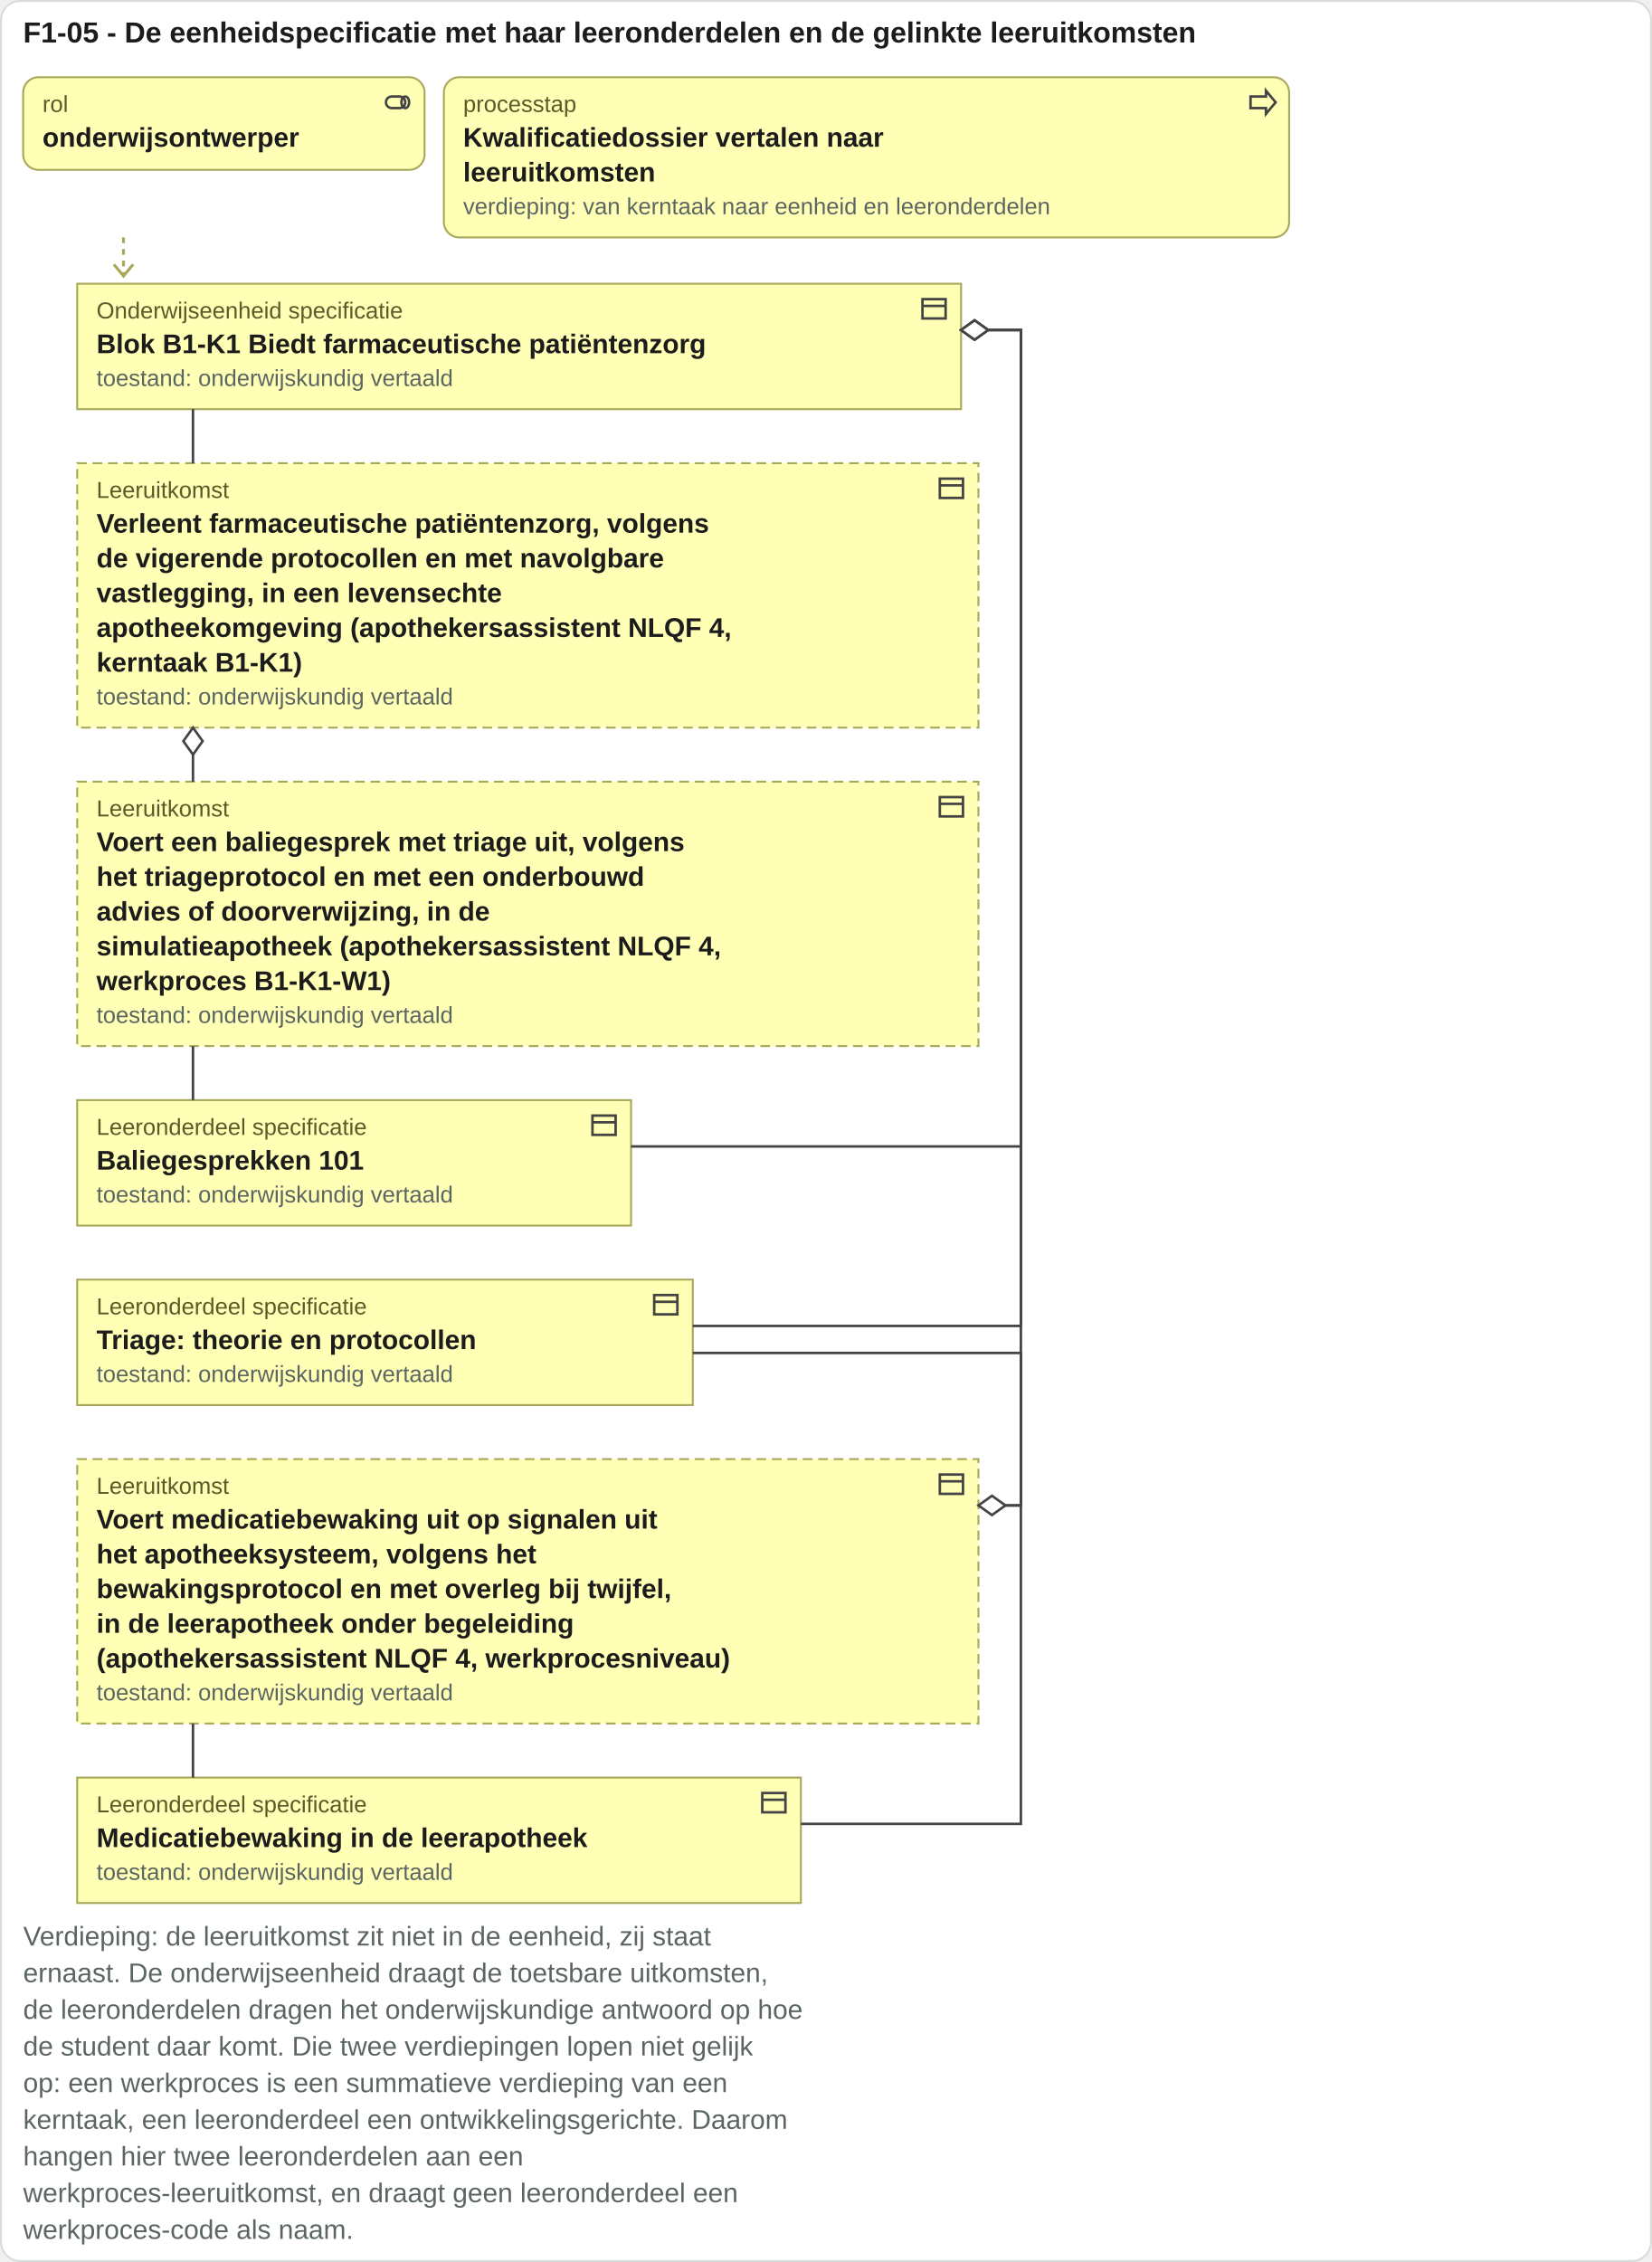
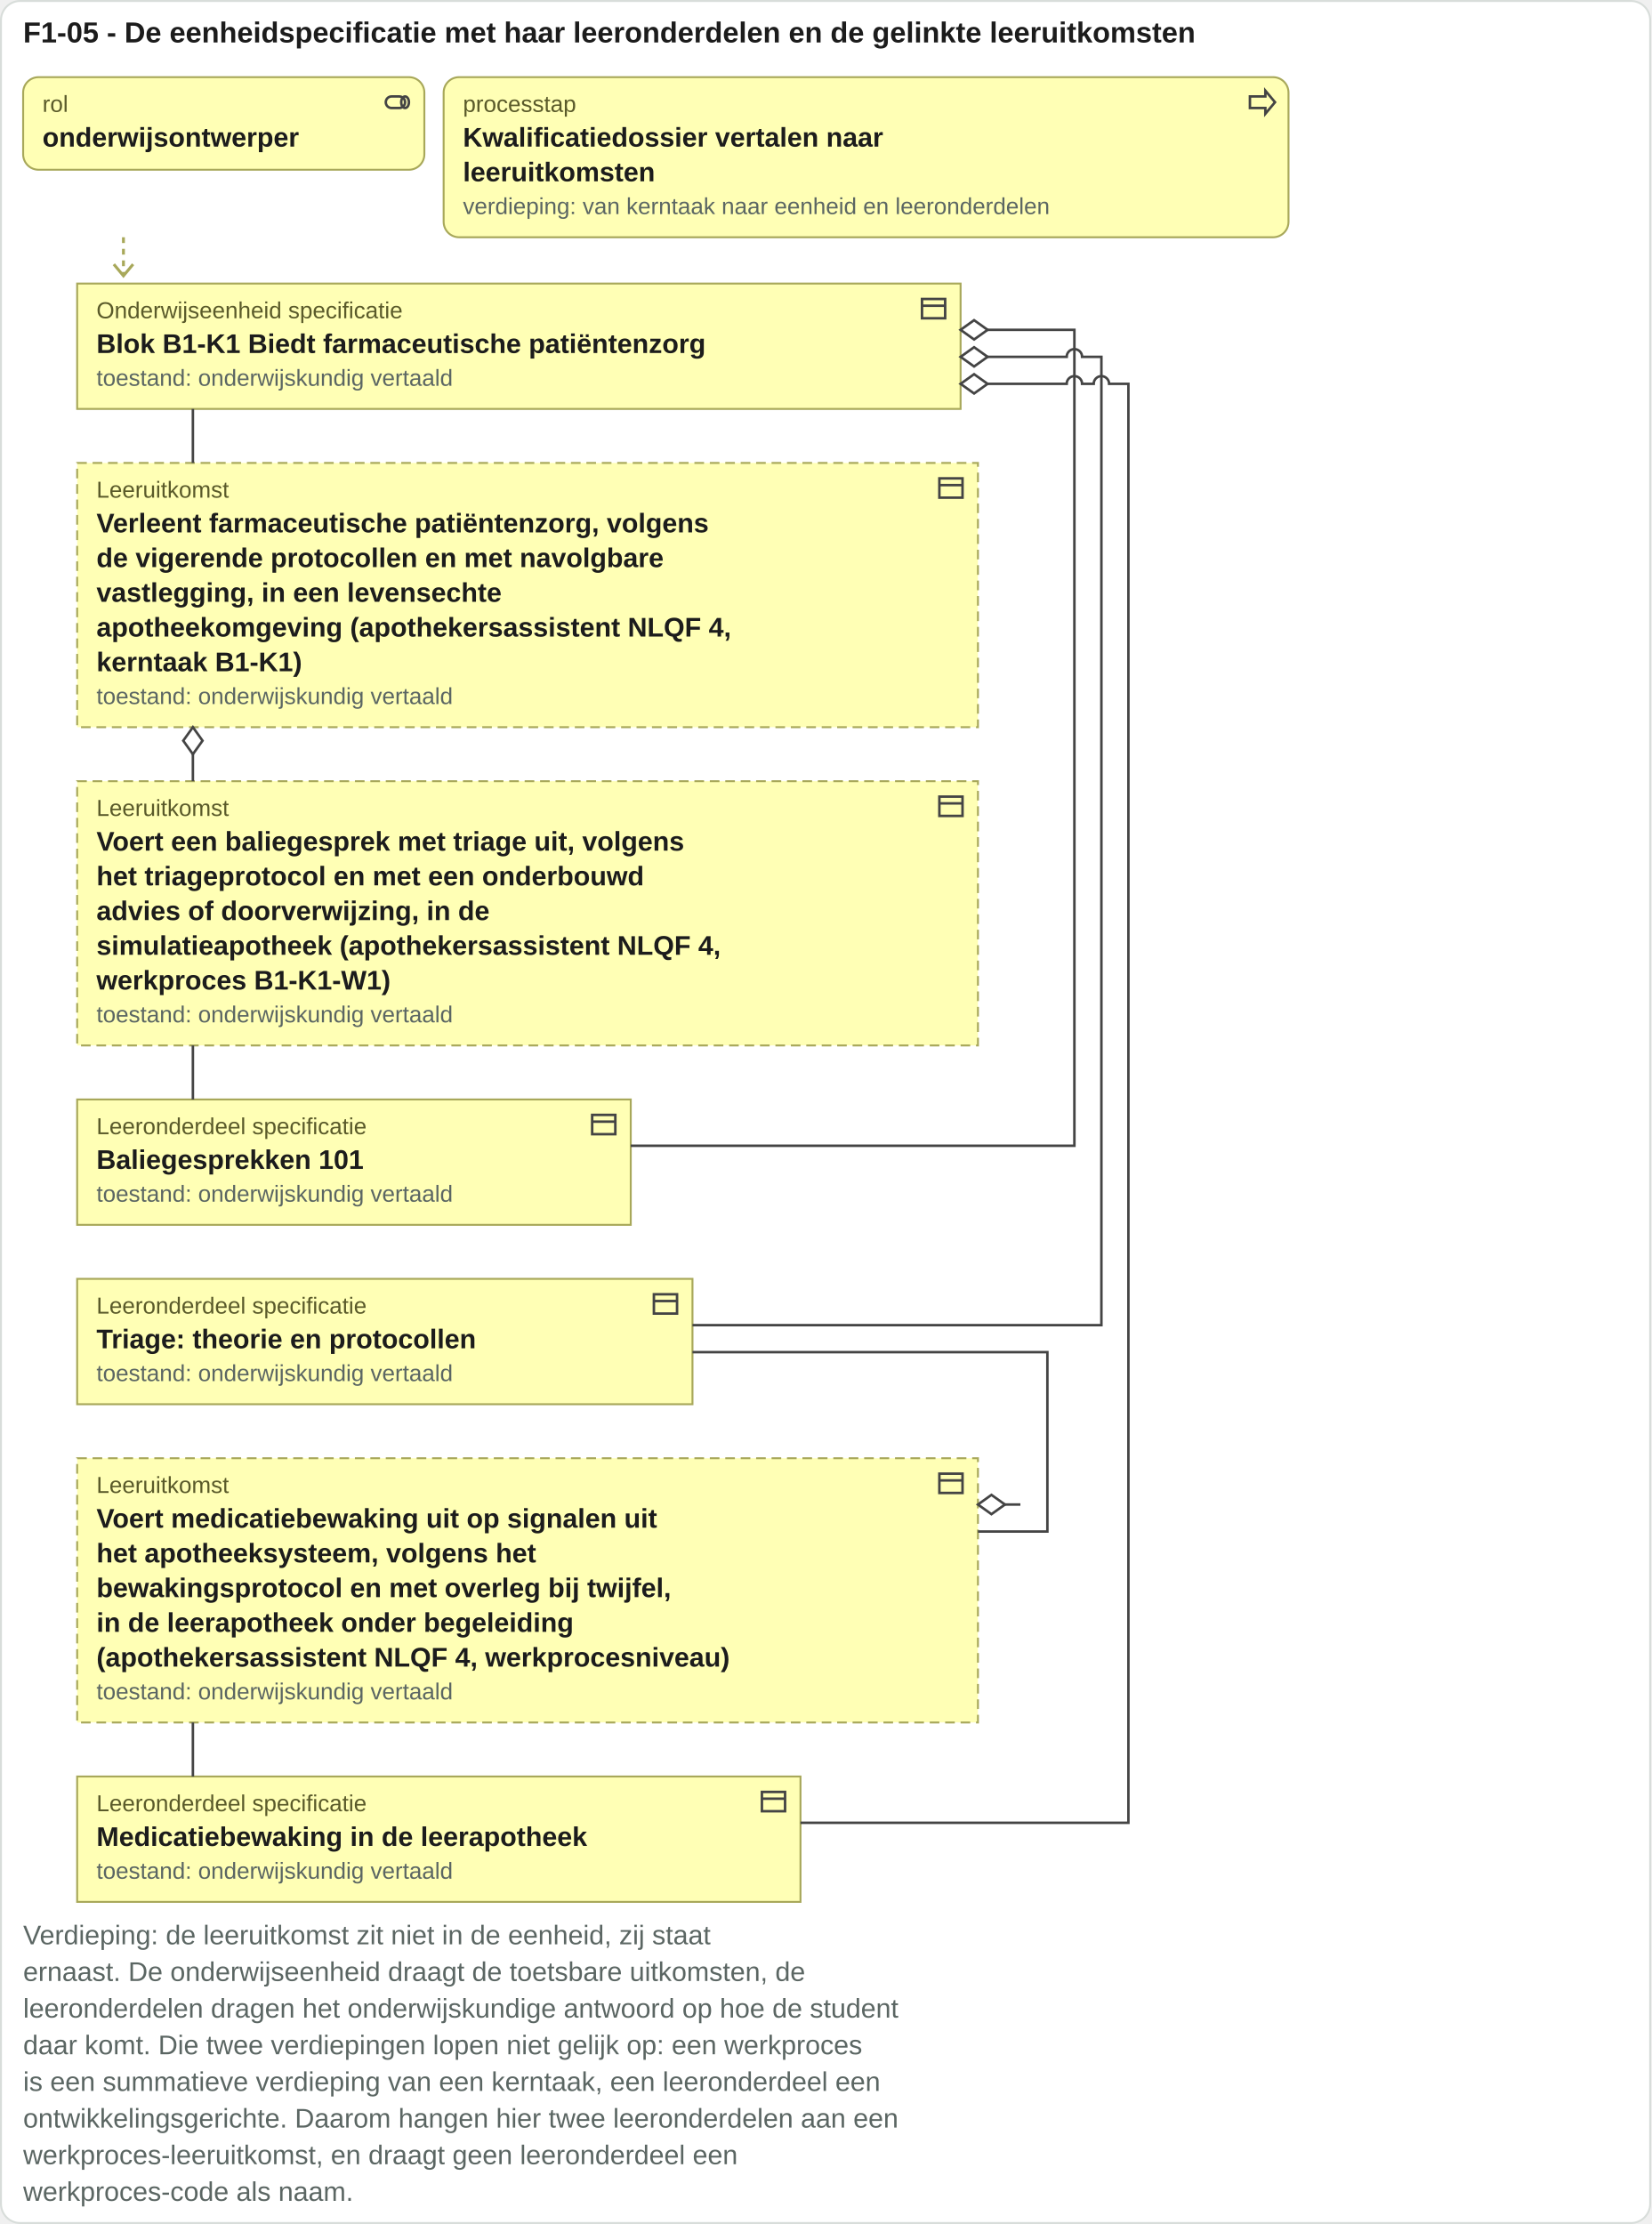
- <svg xmlns="http://www.w3.org/2000/svg" viewBox="0 0 856 1172" width="856" height="1172">
-   <rect x="0.5" y="0.5" width="855" height="1171" rx="10" fill="#ffffff" stroke="#d8ddda" />
+ <svg xmlns="http://www.w3.org/2000/svg" viewBox="0 0 856 1153" width="856" height="1153">
+   <rect x="0.5" y="0.5" width="855" height="1152" rx="10" fill="#ffffff" stroke="#d8ddda" />
  <text x="12" y="22" font-family="Arial, Helvetica, sans-serif" font-size="15" font-weight="bold" fill="#1c1c1c" text-anchor="start">F1-05 - De eenheidspecificatie met haar leeronderdelen en de gelinkte leeruitkomsten</text>
  <rect x="12" y="40" width="208" height="48" rx="8" fill="#ffffb5" stroke="#a8a85a" />
  <g transform="translate(198,45)" fill="none" stroke="#444" stroke-width="1.3">
    <rect x="2" y="5" width="10" height="6" rx="3" />
    <ellipse cx="12" cy="8" rx="2" ry="3" />
  </g>
  <text x="22" y="58" font-family="Arial, Helvetica, sans-serif" font-size="12" fill="#5a5a2a" text-anchor="start">rol</text>
  <text x="22" y="76" font-family="Arial, Helvetica, sans-serif" font-size="14" font-weight="bold" fill="#1c1c1c" text-anchor="start">onderwijsontwerper</text>
  <rect x="230" y="40" width="438" height="83" rx="8" fill="#ffffb5" stroke="#a8a85a" />
  <g transform="translate(646,45)" fill="none" stroke="#444" stroke-width="1.3">
    <path d="M2 5h8V2l5 6-5 6v-3H2z" />
  </g>
  <text x="240" y="58" font-family="Arial, Helvetica, sans-serif" font-size="12" fill="#5a5a2a" text-anchor="start">processtap</text>
  <text x="240" y="76" font-family="Arial, Helvetica, sans-serif" font-size="14" font-weight="bold" fill="#1c1c1c" text-anchor="start">Kwalificatiedossier vertalen naar</text>
  <text x="240" y="94" font-family="Arial, Helvetica, sans-serif" font-size="14" font-weight="bold" fill="#1c1c1c" text-anchor="start">leeruitkomsten</text>
  <text x="240" y="111" font-family="Arial, Helvetica, sans-serif" font-size="12" fill="#5b6663" text-anchor="start">verdieping: van kerntaak naar eenheid en leeronderdelen</text>
  <path d="M64 123 V143" stroke="#a8a85a" stroke-width="1.5" stroke-dasharray="3 3" />
  <path d="M59 137 l5 6 5 -6" fill="none" stroke="#a8a85a" stroke-width="1.5" />
  <rect x="40" y="147" width="458" height="65" rx="0" fill="#ffffb5" stroke="#a8a85a" />
  <g transform="translate(476,152)" fill="none" stroke="#444" stroke-width="1.3">
    <rect x="2" y="3" width="12" height="10" />
    <path d="M2 6.5h12" />
  </g>
  <text x="50" y="165" font-family="Arial, Helvetica, sans-serif" font-size="12" fill="#5a5a2a" text-anchor="start">Onderwijseenheid specificatie</text>
  <text x="50" y="183" font-family="Arial, Helvetica, sans-serif" font-size="14" font-weight="bold" fill="#1c1c1c" text-anchor="start">Blok B1-K1 Biedt farmaceutische patiëntenzorg</text>
  <text x="50" y="200" font-family="Arial, Helvetica, sans-serif" font-size="12" fill="#5b6663" text-anchor="start">toestand: onderwijskundig vertaald</text>
  <rect x="40" y="240" width="467" height="137" rx="0" fill="#ffffb5" stroke="#a8a85a" stroke-dasharray="5 3" />
  <g transform="translate(485,245)" fill="none" stroke="#444" stroke-width="1.3">
    <rect x="2" y="3" width="12" height="10" />
    <path d="M2 6.5h12" />
  </g>
  <text x="50" y="258" font-family="Arial, Helvetica, sans-serif" font-size="12" fill="#5a5a2a" text-anchor="start">Leeruitkomst</text>
  <text x="50" y="276" font-family="Arial, Helvetica, sans-serif" font-size="14" font-weight="bold" fill="#1c1c1c" text-anchor="start">Verleent farmaceutische patiëntenzorg, volgens</text>
  <text x="50" y="294" font-family="Arial, Helvetica, sans-serif" font-size="14" font-weight="bold" fill="#1c1c1c" text-anchor="start">de vigerende protocollen en met navolgbare</text>
  <text x="50" y="312" font-family="Arial, Helvetica, sans-serif" font-size="14" font-weight="bold" fill="#1c1c1c" text-anchor="start">vastlegging, in een levensechte</text>
  <text x="50" y="330" font-family="Arial, Helvetica, sans-serif" font-size="14" font-weight="bold" fill="#1c1c1c" text-anchor="start">apotheekomgeving (apothekersassistent NLQF 4,</text>
  <text x="50" y="348" font-family="Arial, Helvetica, sans-serif" font-size="14" font-weight="bold" fill="#1c1c1c" text-anchor="start">kerntaak B1-K1)</text>
  <text x="50" y="365" font-family="Arial, Helvetica, sans-serif" font-size="12" fill="#5b6663" text-anchor="start">toestand: onderwijskundig vertaald</text>
  <rect x="40" y="405" width="467" height="137" rx="0" fill="#ffffb5" stroke="#a8a85a" stroke-dasharray="5 3" />
  <g transform="translate(485,410)" fill="none" stroke="#444" stroke-width="1.3">
    <rect x="2" y="3" width="12" height="10" />
    <path d="M2 6.5h12" />
  </g>
  <text x="50" y="423" font-family="Arial, Helvetica, sans-serif" font-size="12" fill="#5a5a2a" text-anchor="start">Leeruitkomst</text>
  <text x="50" y="441" font-family="Arial, Helvetica, sans-serif" font-size="14" font-weight="bold" fill="#1c1c1c" text-anchor="start">Voert een baliegesprek met triage uit, volgens</text>
  <text x="50" y="459" font-family="Arial, Helvetica, sans-serif" font-size="14" font-weight="bold" fill="#1c1c1c" text-anchor="start">het triageprotocol en met een onderbouwd</text>
  <text x="50" y="477" font-family="Arial, Helvetica, sans-serif" font-size="14" font-weight="bold" fill="#1c1c1c" text-anchor="start">advies of doorverwijzing, in de</text>
  <text x="50" y="495" font-family="Arial, Helvetica, sans-serif" font-size="14" font-weight="bold" fill="#1c1c1c" text-anchor="start">simulatieapotheek (apothekersassistent NLQF 4,</text>
  <text x="50" y="513" font-family="Arial, Helvetica, sans-serif" font-size="14" font-weight="bold" fill="#1c1c1c" text-anchor="start">werkproces B1-K1-W1)</text>
  <text x="50" y="530" font-family="Arial, Helvetica, sans-serif" font-size="12" fill="#5b6663" text-anchor="start">toestand: onderwijskundig vertaald</text>
  <rect x="40" y="570" width="287" height="65" rx="0" fill="#ffffb5" stroke="#a8a85a" />
  <g transform="translate(305,575)" fill="none" stroke="#444" stroke-width="1.3">
    <rect x="2" y="3" width="12" height="10" />
    <path d="M2 6.5h12" />
  </g>
  <text x="50" y="588" font-family="Arial, Helvetica, sans-serif" font-size="12" fill="#5a5a2a" text-anchor="start">Leeronderdeel specificatie</text>
  <text x="50" y="606" font-family="Arial, Helvetica, sans-serif" font-size="14" font-weight="bold" fill="#1c1c1c" text-anchor="start">Baliegesprekken 101</text>
  <text x="50" y="623" font-family="Arial, Helvetica, sans-serif" font-size="12" fill="#5b6663" text-anchor="start">toestand: onderwijskundig vertaald</text>
  <rect x="40" y="663" width="319" height="65" rx="0" fill="#ffffb5" stroke="#a8a85a" />
  <g transform="translate(337,668)" fill="none" stroke="#444" stroke-width="1.3">
    <rect x="2" y="3" width="12" height="10" />
    <path d="M2 6.5h12" />
  </g>
  <text x="50" y="681" font-family="Arial, Helvetica, sans-serif" font-size="12" fill="#5a5a2a" text-anchor="start">Leeronderdeel specificatie</text>
  <text x="50" y="699" font-family="Arial, Helvetica, sans-serif" font-size="14" font-weight="bold" fill="#1c1c1c" text-anchor="start">Triage: theorie en protocollen</text>
  <text x="50" y="716" font-family="Arial, Helvetica, sans-serif" font-size="12" fill="#5b6663" text-anchor="start">toestand: onderwijskundig vertaald</text>
  <rect x="40" y="756" width="467" height="137" rx="0" fill="#ffffb5" stroke="#a8a85a" stroke-dasharray="5 3" />
  <g transform="translate(485,761)" fill="none" stroke="#444" stroke-width="1.3">
    <rect x="2" y="3" width="12" height="10" />
    <path d="M2 6.5h12" />
  </g>
  <text x="50" y="774" font-family="Arial, Helvetica, sans-serif" font-size="12" fill="#5a5a2a" text-anchor="start">Leeruitkomst</text>
  <text x="50" y="792" font-family="Arial, Helvetica, sans-serif" font-size="14" font-weight="bold" fill="#1c1c1c" text-anchor="start">Voert medicatiebewaking uit op signalen uit</text>
  <text x="50" y="810" font-family="Arial, Helvetica, sans-serif" font-size="14" font-weight="bold" fill="#1c1c1c" text-anchor="start">het apotheeksysteem, volgens het</text>
  <text x="50" y="828" font-family="Arial, Helvetica, sans-serif" font-size="14" font-weight="bold" fill="#1c1c1c" text-anchor="start">bewakingsprotocol en met overleg bij twijfel,</text>
  <text x="50" y="846" font-family="Arial, Helvetica, sans-serif" font-size="14" font-weight="bold" fill="#1c1c1c" text-anchor="start">in de leerapotheek onder begeleiding</text>
  <text x="50" y="864" font-family="Arial, Helvetica, sans-serif" font-size="14" font-weight="bold" fill="#1c1c1c" text-anchor="start">(apothekersassistent NLQF 4, werkprocesniveau)</text>
  <text x="50" y="881" font-family="Arial, Helvetica, sans-serif" font-size="12" fill="#5b6663" text-anchor="start">toestand: onderwijskundig vertaald</text>
  <rect x="40" y="921" width="375" height="65" rx="0" fill="#ffffb5" stroke="#a8a85a" />
  <g transform="translate(393,926)" fill="none" stroke="#444" stroke-width="1.3">
    <rect x="2" y="3" width="12" height="10" />
    <path d="M2 6.5h12" />
  </g>
  <text x="50" y="939" font-family="Arial, Helvetica, sans-serif" font-size="12" fill="#5a5a2a" text-anchor="start">Leeronderdeel specificatie</text>
  <text x="50" y="957" font-family="Arial, Helvetica, sans-serif" font-size="14" font-weight="bold" fill="#1c1c1c" text-anchor="start">Medicatiebewaking in de leerapotheek</text>
  <text x="50" y="974" font-family="Arial, Helvetica, sans-serif" font-size="12" fill="#5b6663" text-anchor="start">toestand: onderwijskundig vertaald</text>
  <path d="M100 212V240" stroke="#444" stroke-width="1.3" fill="none" />
  <path d="M100 377V405" stroke="#444" stroke-width="1.3" fill="none" />
  <path d="M100 377l-5 7l5 7l5 -7z" fill="#ffffff" stroke="#444" stroke-width="1.3" />
  <path d="M100 542V570" stroke="#444" stroke-width="1.3" fill="none" />
  <path d="M100 893V921" stroke="#444" stroke-width="1.3" fill="none" />
-   <path d="M327 594H529V171H498" stroke="#444" stroke-width="1.3" fill="none" />
-   <path d="M498 171l7 -5l7 5l-7 5z" fill="#ffffff" stroke="#444" stroke-width="1.3" />
-   <path d="M359 687H529V171H498" stroke="#444" stroke-width="1.3" fill="none" />
-   <path d="M498 171l7 -5l7 5l-7 5z" fill="#ffffff" stroke="#444" stroke-width="1.3" />
-   <path d="M359 701H529V780H507" stroke="#444" stroke-width="1.3" fill="none" />
  <path d="M507 780H529V780H507" stroke="#444" stroke-width="1.3" fill="none" />
  <path d="M507 780l7 -5l7 5l-7 5z" fill="#ffffff" stroke="#444" stroke-width="1.3" />
-   <path d="M415 945H529V171H498" stroke="#444" stroke-width="1.3" fill="none" />
+   <path d="M359 701H543V794H507" stroke="#444" stroke-width="1.3" fill="none" />
+   <path d="M327 594H557V171H498" stroke="#444" stroke-width="1.3" fill="none" />
  <path d="M498 171l7 -5l7 5l-7 5z" fill="#ffffff" stroke="#444" stroke-width="1.3" />
+   <path d="M359 687H571V185H561A4 4 0 0 0 553 185H498" stroke="#444" stroke-width="1.3" fill="none" />
+   <path d="M498 185l7 -5l7 5l-7 5z" fill="#ffffff" stroke="#444" stroke-width="1.3" />
+   <path d="M415 945H585V199H575A4 4 0 0 0 567 199H561A4 4 0 0 0 553 199H498" stroke="#444" stroke-width="1.3" fill="none" />
+   <path d="M498 199l7 -5l7 5l-7 5z" fill="#ffffff" stroke="#444" stroke-width="1.3" />
  <text x="12" y="1008" font-family="Arial, Helvetica, sans-serif" font-size="14" fill="#5b6663" text-anchor="start">Verdieping: de leeruitkomst zit niet in de eenheid, zij staat</text>
-   <text x="12" y="1027" font-family="Arial, Helvetica, sans-serif" font-size="14" fill="#5b6663" text-anchor="start">ernaast. De onderwijseenheid draagt de toetsbare uitkomsten,</text>
-   <text x="12" y="1046" font-family="Arial, Helvetica, sans-serif" font-size="14" fill="#5b6663" text-anchor="start">de leeronderdelen dragen het onderwijskundige antwoord op hoe</text>
-   <text x="12" y="1065" font-family="Arial, Helvetica, sans-serif" font-size="14" fill="#5b6663" text-anchor="start">de student daar komt. Die twee verdiepingen lopen niet gelijk</text>
-   <text x="12" y="1084" font-family="Arial, Helvetica, sans-serif" font-size="14" fill="#5b6663" text-anchor="start">op: een werkproces is een summatieve verdieping van een</text>
-   <text x="12" y="1103" font-family="Arial, Helvetica, sans-serif" font-size="14" fill="#5b6663" text-anchor="start">kerntaak, een leeronderdeel een ontwikkelingsgerichte. Daarom</text>
-   <text x="12" y="1122" font-family="Arial, Helvetica, sans-serif" font-size="14" fill="#5b6663" text-anchor="start">hangen hier twee leeronderdelen aan een</text>
-   <text x="12" y="1141" font-family="Arial, Helvetica, sans-serif" font-size="14" fill="#5b6663" text-anchor="start">werkproces-leeruitkomst, en draagt geen leeronderdeel een</text>
-   <text x="12" y="1160" font-family="Arial, Helvetica, sans-serif" font-size="14" fill="#5b6663" text-anchor="start">werkproces-code als naam.</text>
+   <text x="12" y="1027" font-family="Arial, Helvetica, sans-serif" font-size="14" fill="#5b6663" text-anchor="start">ernaast. De onderwijseenheid draagt de toetsbare uitkomsten, de</text>
+   <text x="12" y="1046" font-family="Arial, Helvetica, sans-serif" font-size="14" fill="#5b6663" text-anchor="start">leeronderdelen dragen het onderwijskundige antwoord op hoe de student</text>
+   <text x="12" y="1065" font-family="Arial, Helvetica, sans-serif" font-size="14" fill="#5b6663" text-anchor="start">daar komt. Die twee verdiepingen lopen niet gelijk op: een werkproces</text>
+   <text x="12" y="1084" font-family="Arial, Helvetica, sans-serif" font-size="14" fill="#5b6663" text-anchor="start">is een summatieve verdieping van een kerntaak, een leeronderdeel een</text>
+   <text x="12" y="1103" font-family="Arial, Helvetica, sans-serif" font-size="14" fill="#5b6663" text-anchor="start">ontwikkelingsgerichte. Daarom hangen hier twee leeronderdelen aan een</text>
+   <text x="12" y="1122" font-family="Arial, Helvetica, sans-serif" font-size="14" fill="#5b6663" text-anchor="start">werkproces-leeruitkomst, en draagt geen leeronderdeel een</text>
+   <text x="12" y="1141" font-family="Arial, Helvetica, sans-serif" font-size="14" fill="#5b6663" text-anchor="start">werkproces-code als naam.</text>
</svg>
